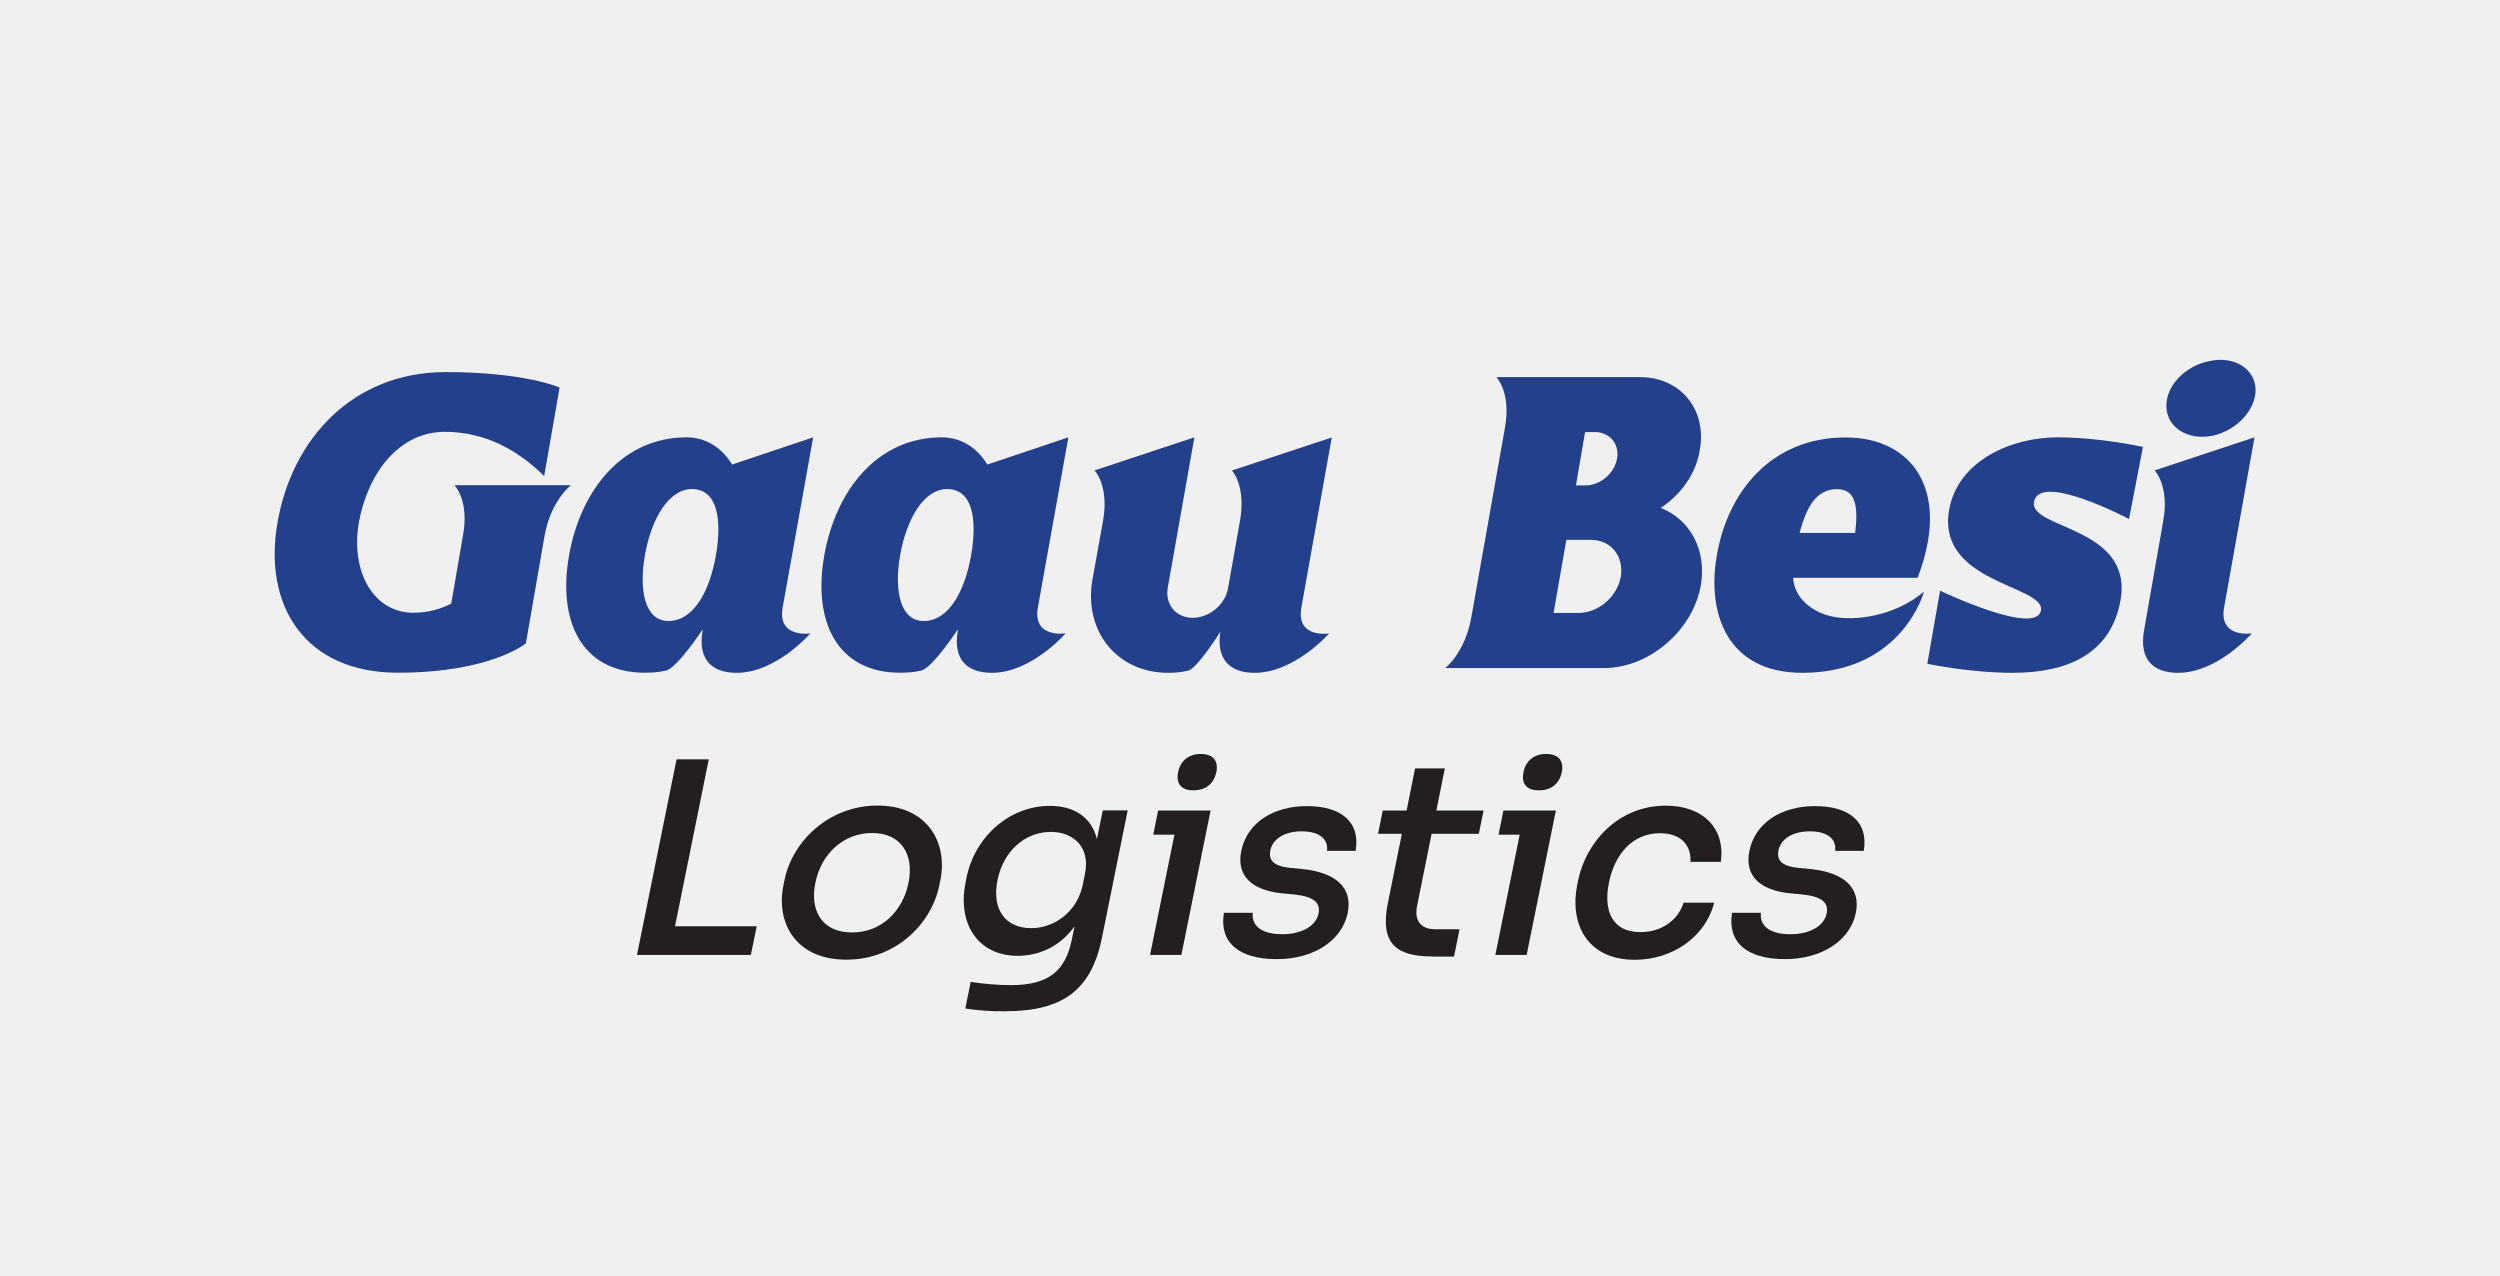
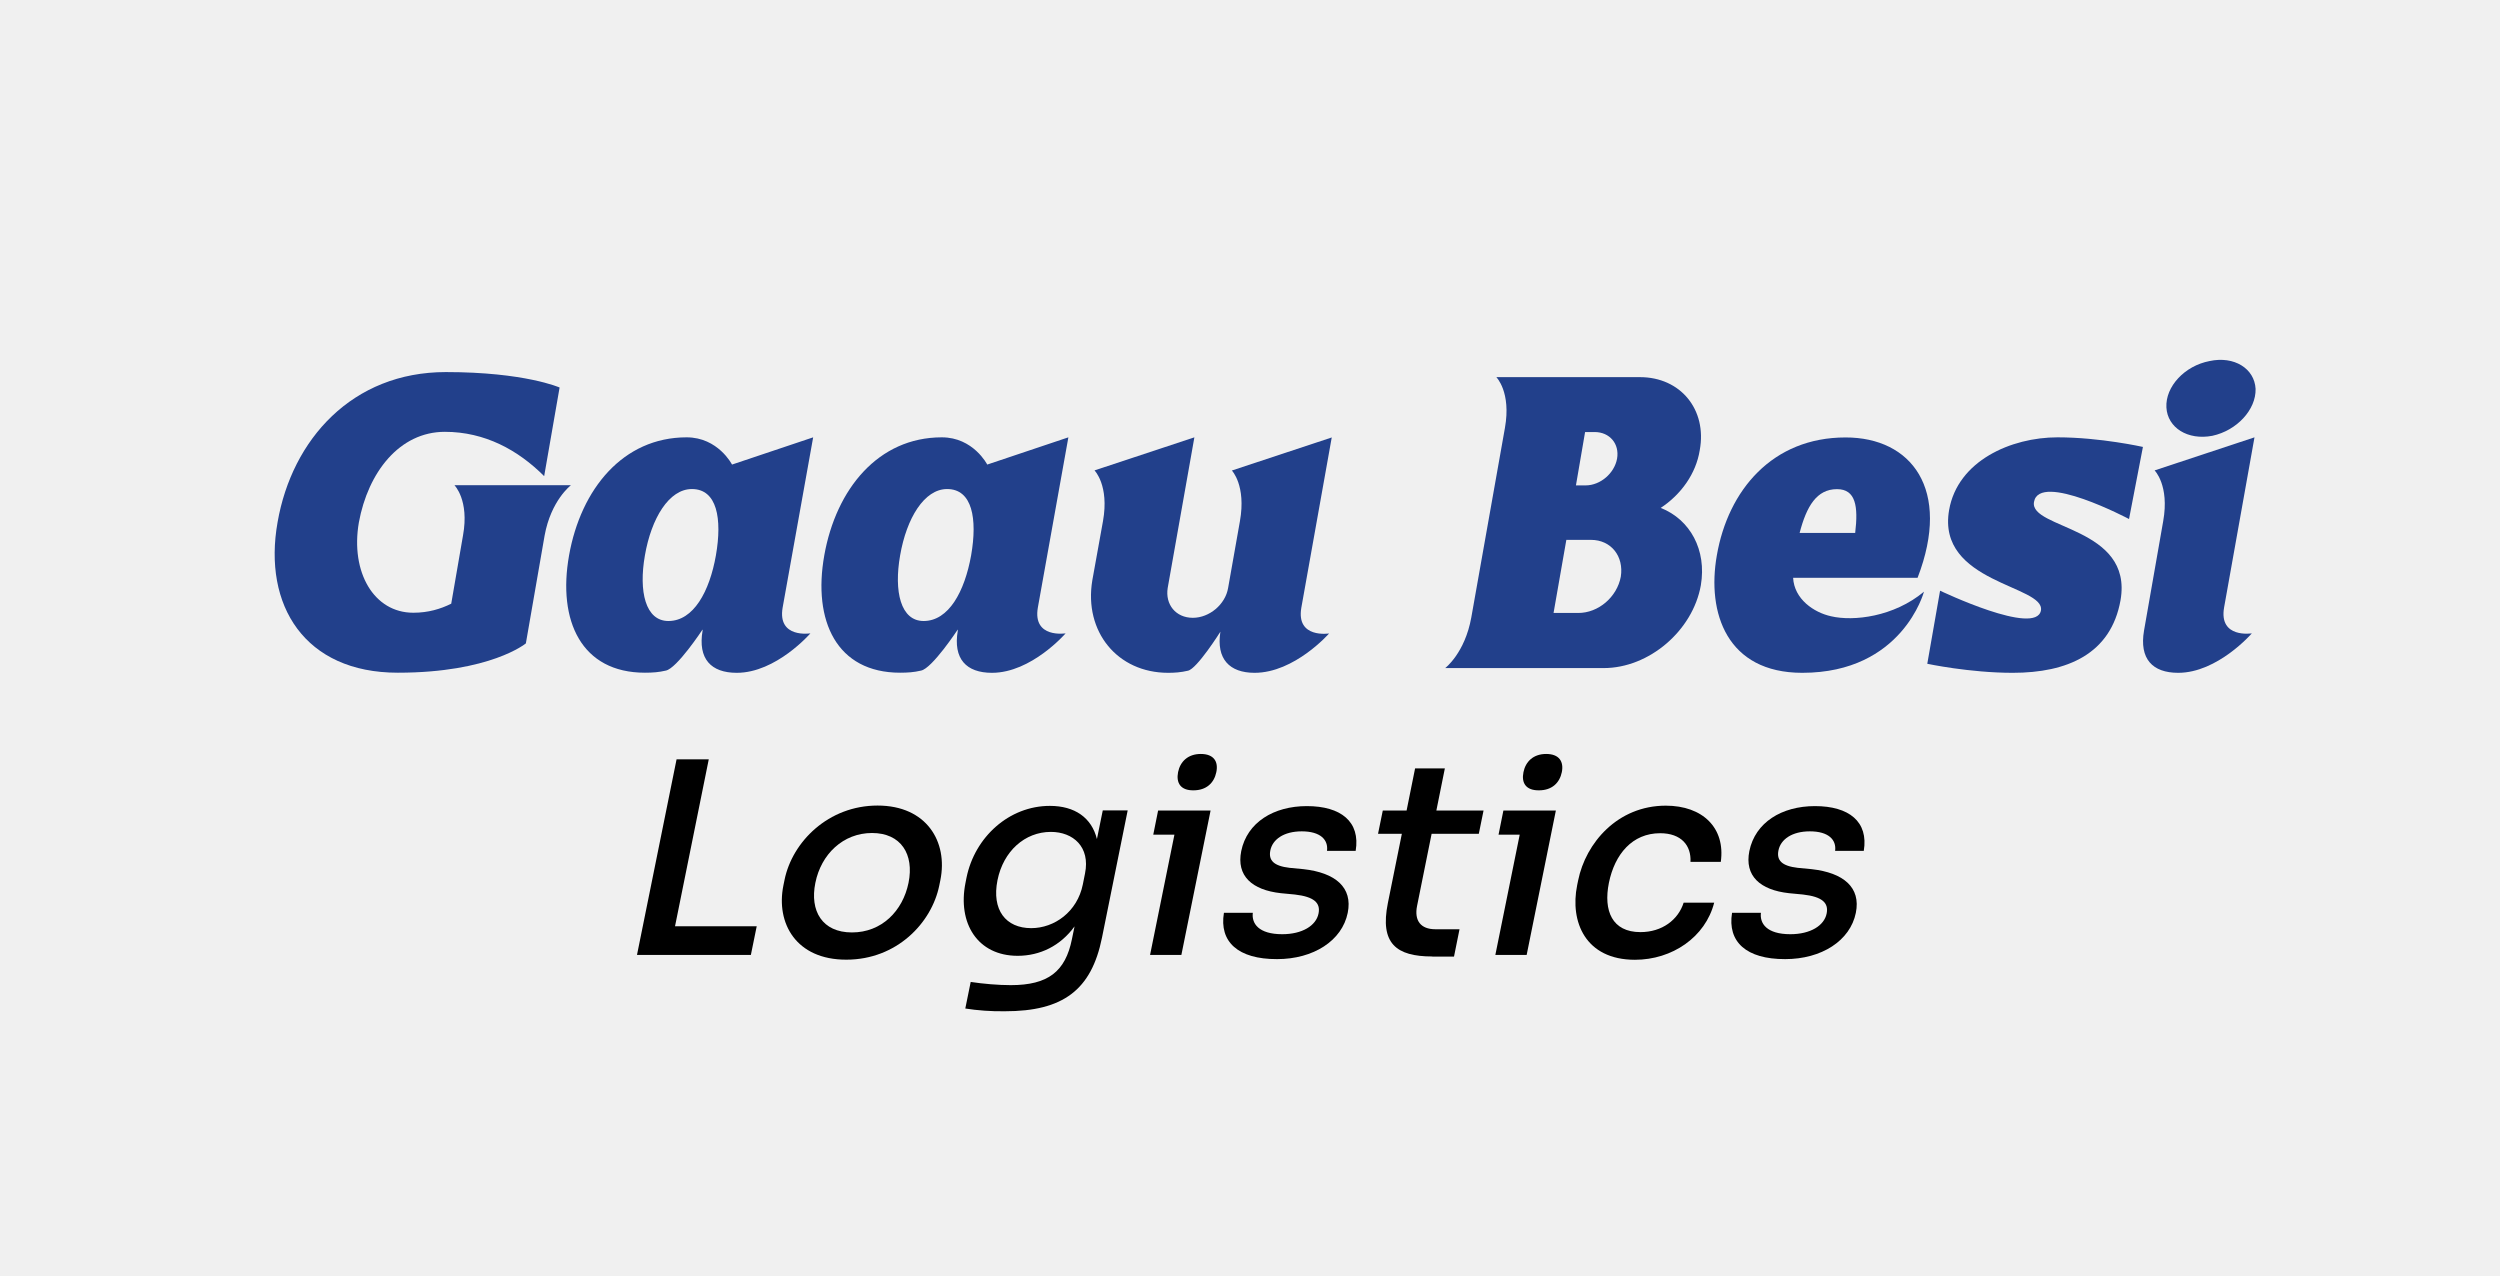
<svg xmlns="http://www.w3.org/2000/svg" version="1.1" id="Layer_1" x="0px" y="0px" viewBox="0 0 226.77 115.71" style="enable-background:new 0 0 226.77 115.71;" xml:space="preserve">
  <style type="text/css">
	.st0{display:none;fill:#FFFFFF;stroke:#231F20;stroke-miterlimit:10;}
	.st1{fill:#22408B;}
- 	.st2{fill:#231F20;}
+ 	.st2{fill:#000000;}
	.st3{fill:#D91F29;}
	.st4{fill:#FFFFFF;}
+ 	.st5{fill:#FFFFFF;stroke:#000000;stroke-width:0.5;stroke-miterlimit:10;}
</style>
  <g>
-     <path class="st1" d="M51.77,44.03c0,0-1.79,1.36-2.37,4.55l-1.7,9.78c0,0-3.2,2.66-11.62,2.66c-8.43,0-12.25-6.1-10.9-13.66   c1.31-7.51,6.78-13.61,15.26-13.61c7.17,0,10.32,1.4,10.32,1.4l-1.4,8.04c-2.37-2.37-5.38-4.02-9.01-4.02   c-4.12,0-6.97,3.68-7.8,8.23c-0.77,4.5,1.36,8.18,4.94,8.18c1.36,0,2.47-0.34,3.44-0.82l1.07-6.2c0.58-3.2-0.78-4.55-0.78-4.55   H51.77z" />
-     <path class="st1" d="M70.99,55.12c-0.48,2.81,2.52,2.33,2.52,2.33s-3.1,3.58-6.68,3.58c-2.33,0-3.54-1.26-3.1-3.83v-0.1   c0,0-2.33,3.54-3.34,3.73c-0.63,0.15-1.21,0.19-1.89,0.19c-5.76,0-7.94-4.7-6.88-10.65c1.07-6.01,4.89-10.7,10.66-10.7   c2.86,0,4.12,2.47,4.12,2.47l7.36-2.47L70.99,55.12z M64.94,50.37c0.58-3.34,0.1-6.01-2.18-6.01c-2.08,0-3.68,2.66-4.26,6.01   c-0.58,3.29,0.05,5.96,2.13,5.96C62.9,56.33,64.36,53.67,64.94,50.37z" />
-     <path class="st1" d="M94.14,55.12c-0.48,2.81,2.52,2.33,2.52,2.33s-3.1,3.58-6.68,3.58c-2.33,0-3.54-1.26-3.1-3.83v-0.1   c0,0-2.33,3.54-3.34,3.73c-0.63,0.15-1.21,0.19-1.89,0.19c-5.76,0-7.94-4.7-6.88-10.65c1.07-6.01,4.89-10.7,10.66-10.7   c2.86,0,4.12,2.47,4.12,2.47l7.36-2.47L94.14,55.12z M88.09,50.37c0.58-3.34,0.1-6.01-2.18-6.01c-2.08,0-3.68,2.66-4.26,6.01   c-0.58,3.29,0.05,5.96,2.13,5.96C86.05,56.33,87.5,53.67,88.09,50.37z" />
-     <path class="st1" d="M113.8,61.03c-2.28,0-3.49-1.26-3.1-3.73c0,0-2.13,3.39-2.95,3.54c-0.63,0.15-1.21,0.19-1.79,0.19   c-4.6,0-7.65-3.73-6.88-8.38l0.97-5.38c0.58-3.25-0.77-4.6-0.77-4.6l9.06-3l-2.42,13.66c-0.24,1.5,0.73,2.71,2.28,2.71   c1.5,0,2.95-1.21,3.2-2.71l1.07-6.05c0.58-3.25-0.73-4.6-0.73-4.6l9.06-3l-2.76,15.45c-0.48,2.81,2.52,2.33,2.52,2.33   S117.43,61.03,113.8,61.03z" />
-     <path class="st1" d="M154.28,53.09c-0.73,4.12-4.7,7.51-8.81,7.51h-14.38c0,0,1.79-1.36,2.37-4.6l3.05-17.19   c0.58-3.25-0.78-4.6-0.78-4.6h13.03c3.68,0,6.1,2.95,5.42,6.63c-0.34,2.13-1.7,4.02-3.54,5.23   C153.32,47.13,154.82,49.89,154.28,53.09z M147.02,52.31c0.29-1.84-0.87-3.34-2.71-3.34h-2.23l-1.16,6.63h2.23   C144.99,55.61,146.68,54.15,147.02,52.31z M142.95,44.03h0.87c1.36,0,2.62-1.11,2.86-2.42c0.24-1.36-0.68-2.42-2.03-2.42h-0.87   L142.95,44.03z" />
-     <path class="st1" d="M173.94,52.41h-11.29c0.1,1.94,1.89,3.15,3.44,3.49c2.03,0.48,5.71,0.05,8.43-2.23c0,0-1.94,7.36-11.04,7.36   c-6.83,0-8.67-5.42-7.75-10.65c1.02-5.91,5.04-10.7,11.67-10.7C173.36,39.67,177.04,44.37,173.94,52.41z M163.24,48.34h5.04   c0.29-2.42,0.05-3.97-1.65-3.97C164.79,44.37,163.87,45.92,163.24,48.34z" />
-     <path class="st1" d="M194.38,40.54l-1.26,6.54c0,0-8.14-4.31-8.62-1.55c-0.44,2.47,9.01,2.23,7.85,8.91   c-0.87,4.89-4.84,6.59-9.78,6.59c-3.92,0-7.75-0.82-7.75-0.82l1.16-6.63c0,0,8.72,4.17,9.15,1.79c0.39-2.28-9.49-2.47-8.33-9.11   c0.78-4.46,5.62-6.59,9.83-6.59C190.51,39.67,194.38,40.54,194.38,40.54z" />
-     <path class="st1" d="M204.26,57.45c0,0-3.1,3.58-6.68,3.58c-2.33,0-3.54-1.26-3.1-3.83l1.74-9.93c0.58-3.25-0.78-4.6-0.78-4.6   l9.06-3l-2.76,15.45C201.26,57.93,204.26,57.45,204.26,57.45z M196.51,36.96c-0.1-1.89,1.65-3.78,3.92-4.21   c2.23-0.48,4.07,0.68,4.17,2.52c0.05,1.89-1.7,3.78-3.92,4.26C198.45,39.96,196.61,38.8,196.51,36.96z" />
+     <path fill="#22408B" d="M51.77,44.03c0,0-1.79,1.36-2.37,4.55l-1.7,9.78c0,0-3.2,2.66-11.62,2.66c-8.43,0-12.25-6.1-10.9-13.66   c1.31-7.51,6.78-13.61,15.26-13.61c7.17,0,10.32,1.4,10.32,1.4l-1.4,8.04c-2.37-2.37-5.38-4.02-9.01-4.02   c-4.12,0-6.97,3.68-7.8,8.23c-0.77,4.5,1.36,8.18,4.94,8.18c1.36,0,2.47-0.34,3.44-0.82l1.07-6.2c0.58-3.2-0.78-4.55-0.78-4.55   H51.77z" />
+     <path fill="#22408B" d="M70.99,55.12c-0.48,2.81,2.52,2.33,2.52,2.33s-3.1,3.58-6.68,3.58c-2.33,0-3.54-1.26-3.1-3.83v-0.1   c0,0-2.33,3.54-3.34,3.73c-0.63,0.15-1.21,0.19-1.89,0.19c-5.76,0-7.94-4.7-6.88-10.65c1.07-6.01,4.89-10.7,10.66-10.7   c2.86,0,4.12,2.47,4.12,2.47l7.36-2.47L70.99,55.12z M64.94,50.37c0.58-3.34,0.1-6.01-2.18-6.01c-2.08,0-3.68,2.66-4.26,6.01   c-0.58,3.29,0.05,5.96,2.13,5.96C62.9,56.33,64.36,53.67,64.94,50.37z" />
+     <path fill="#22408B" d="M94.14,55.12c-0.48,2.81,2.52,2.33,2.52,2.33s-3.1,3.58-6.68,3.58c-2.33,0-3.54-1.26-3.1-3.83v-0.1   c0,0-2.33,3.54-3.34,3.73c-0.63,0.15-1.21,0.19-1.89,0.19c-5.76,0-7.94-4.7-6.88-10.65c1.07-6.01,4.89-10.7,10.66-10.7   c2.86,0,4.12,2.47,4.12,2.47l7.36-2.47L94.14,55.12z M88.09,50.37c0.58-3.34,0.1-6.01-2.18-6.01c-2.08,0-3.68,2.66-4.26,6.01   c-0.58,3.29,0.05,5.96,2.13,5.96C86.05,56.33,87.5,53.67,88.09,50.37z" />
+     <path fill="#22408B" d="M113.8,61.03c-2.28,0-3.49-1.26-3.1-3.73c0,0-2.13,3.39-2.95,3.54c-0.63,0.15-1.21,0.19-1.79,0.19   c-4.6,0-7.65-3.73-6.88-8.38l0.97-5.38c0.58-3.25-0.77-4.6-0.77-4.6l9.06-3l-2.42,13.66c-0.24,1.5,0.73,2.71,2.28,2.71   c1.5,0,2.95-1.21,3.2-2.71l1.07-6.05c0.58-3.25-0.73-4.6-0.73-4.6l9.06-3l-2.76,15.45c-0.48,2.81,2.52,2.33,2.52,2.33   S117.43,61.03,113.8,61.03z" />
+     <path fill="#22408B" d="M154.28,53.09c-0.73,4.12-4.7,7.51-8.81,7.51h-14.38c0,0,1.79-1.36,2.37-4.6l3.05-17.19   c0.58-3.25-0.78-4.6-0.78-4.6h13.03c3.68,0,6.1,2.95,5.42,6.63c-0.34,2.13-1.7,4.02-3.54,5.23   C153.32,47.13,154.82,49.89,154.28,53.09z M147.02,52.31c0.29-1.84-0.87-3.34-2.71-3.34h-2.23l-1.16,6.63h2.23   C144.99,55.61,146.68,54.15,147.02,52.31z M142.95,44.03h0.87c1.36,0,2.62-1.11,2.86-2.42c0.24-1.36-0.68-2.42-2.03-2.42h-0.87   L142.95,44.03z" />
+     <path fill="#22408B" d="M173.94,52.41h-11.29c0.1,1.94,1.89,3.15,3.44,3.49c2.03,0.48,5.71,0.05,8.43-2.23c0,0-1.94,7.36-11.04,7.36   c-6.83,0-8.67-5.42-7.75-10.65c1.02-5.91,5.04-10.7,11.67-10.7C173.36,39.67,177.04,44.37,173.94,52.41z M163.24,48.34h5.04   c0.29-2.42,0.05-3.97-1.65-3.97C164.79,44.37,163.87,45.92,163.24,48.34z" />
+     <path fill="#22408B" d="M194.38,40.54l-1.26,6.54c0,0-8.14-4.31-8.62-1.55c-0.44,2.47,9.01,2.23,7.85,8.91   c-0.87,4.89-4.84,6.59-9.78,6.59c-3.92,0-7.75-0.82-7.75-0.82l1.16-6.63c0,0,8.72,4.17,9.15,1.79c0.39-2.28-9.49-2.47-8.33-9.11   c0.78-4.46,5.62-6.59,9.83-6.59C190.51,39.67,194.38,40.54,194.38,40.54z" />
+     <path fill="#22408B" d="M204.26,57.45c0,0-3.1,3.58-6.68,3.58c-2.33,0-3.54-1.26-3.1-3.83l1.74-9.93c0.58-3.25-0.78-4.6-0.78-4.6   l9.06-3l-2.76,15.45C201.26,57.93,204.26,57.45,204.26,57.45z M196.51,36.96c-0.1-1.89,1.65-3.78,3.92-4.21   c2.23-0.48,4.07,0.68,4.17,2.52c0.05,1.89-1.7,3.78-3.92,4.26C198.45,39.96,196.61,38.8,196.51,36.96z" />
  </g>
  <g>
-     <path class="st2" d="M57.78,86.62l3.59-17.74h2.92l-3.06,15.14h7.41l-0.53,2.6H57.78z" />
-     <path class="st2" d="M71.06,80.32l0.1-0.49c0.7-3.48,3.99-6.76,8.44-6.76c4.45,0,6.4,3.28,5.7,6.76l-0.1,0.49   c-0.69,3.4-3.86,6.73-8.43,6.73C72.2,87.06,70.37,83.73,71.06,80.32z M82.41,80.08c0.53-2.6-0.69-4.52-3.31-4.52   s-4.62,1.92-5.14,4.52c-0.52,2.55,0.62,4.5,3.32,4.5S81.89,82.63,82.41,80.08z" />
-     <path class="st2" d="M87.56,91.48l0.49-2.41c1.13,0.17,2.49,0.29,3.63,0.29c3.4,0,4.96-1.24,5.55-4.16l0.24-1.17   c-1.28,1.77-3.14,2.67-5.16,2.67c-3.64,0-5.47-2.96-4.73-6.63l0.09-0.46c0.75-3.69,3.87-6.51,7.56-6.51c2.26,0,3.79,1.07,4.27,3.01   l0.53-2.6h2.26l-2.33,11.54c-0.96,4.76-3.54,6.68-8.81,6.68C89.91,91.75,88.62,91.65,87.56,91.48z M98.22,80.23l0.2-1   c0.49-2.41-1.08-3.77-3.1-3.77c-2.36,0-4.31,1.75-4.84,4.38c-0.54,2.7,0.75,4.35,3.06,4.35C95.64,84.19,97.72,82.71,98.22,80.23z" />
-     <path class="st2" d="M104.32,86.62l2.21-10.91h-1.92l0.44-2.19h4.76l-2.65,13.1H104.32z M106.86,70.04   c0.19-0.95,0.89-1.65,2.06-1.65c1.19,0,1.61,0.7,1.41,1.65c-0.2,0.97-0.89,1.65-2.08,1.65C107.09,71.7,106.67,71.02,106.86,70.04z" />
-     <path class="st2" d="M111.02,82.8h2.62c-0.12,0.97,0.53,1.94,2.67,1.94c1.82,0,3.07-0.78,3.29-1.87c0.2-0.97-0.4-1.53-2.15-1.73   l-1.26-0.12c-2.64-0.29-4.05-1.58-3.6-3.82c0.53-2.6,2.94-4.08,5.95-4.08c3.09,0,4.87,1.41,4.43,4.06h-2.6   c0.13-1-0.59-1.77-2.29-1.77c-1.63,0-2.65,0.73-2.85,1.73c-0.18,0.9,0.3,1.41,1.75,1.58l1.26,0.12c2.88,0.32,4.48,1.65,4.01,3.96   c-0.51,2.53-3.11,4.2-6.41,4.2C112.3,87.01,110.58,85.43,111.02,82.8z" />
-     <path class="st2" d="M129.92,86.76c-3.26,0-4.77-1.17-4.03-4.84l1.27-6.29H125l0.43-2.11h2.16l0.77-3.82h2.7l-0.77,3.82h4.28   l-0.43,2.11h-4.28l-1.32,6.54c-0.27,1.34,0.33,2.12,1.66,2.12h2.19l-0.5,2.48H129.92z" />
-     <path class="st2" d="M135.64,86.62l2.21-10.91h-1.92l0.44-2.19h4.76l-2.65,13.1H135.64z M138.19,70.04   c0.19-0.95,0.89-1.65,2.06-1.65c1.19,0,1.61,0.7,1.42,1.65c-0.2,0.97-0.89,1.65-2.08,1.65C138.41,71.7,137.99,71.02,138.19,70.04z" />
-     <path class="st2" d="M143.06,80.3l0.09-0.44c0.69-3.4,3.58-6.78,7.95-6.78c3.35,0,5.42,2.02,4.99,5.1h-2.75   c0.08-1.48-0.83-2.6-2.75-2.6c-2.53,0-4.12,1.9-4.65,4.5c-0.51,2.53,0.29,4.47,2.86,4.47c1.97,0,3.43-1.12,3.92-2.67h2.77   c-0.8,3.13-3.81,5.18-7.19,5.18C143.81,87.06,142.39,83.61,143.06,80.3z" />
-     <path class="st2" d="M157.11,82.8h2.62c-0.12,0.97,0.53,1.94,2.67,1.94c1.82,0,3.07-0.78,3.29-1.87c0.2-0.97-0.39-1.53-2.15-1.73   l-1.26-0.12c-2.64-0.29-4.05-1.58-3.6-3.82c0.53-2.6,2.94-4.08,5.95-4.08c3.09,0,4.87,1.41,4.43,4.06h-2.6   c0.13-1-0.59-1.77-2.29-1.77c-1.63,0-2.65,0.73-2.85,1.73c-0.18,0.9,0.3,1.41,1.75,1.58l1.26,0.12c2.88,0.32,4.48,1.65,4.01,3.96   c-0.51,2.53-3.11,4.2-6.41,4.2C158.4,87.01,156.68,85.43,157.11,82.8z" />
+     <path fill="#000000" d="M57.78,86.62l3.59-17.74h2.92l-3.06,15.14h7.41l-0.53,2.6H57.78z" />
+     <path fill="#000000" d="M71.06,80.32l0.1-0.49c0.7-3.48,3.99-6.76,8.44-6.76c4.45,0,6.4,3.28,5.7,6.76l-0.1,0.49   c-0.69,3.4-3.86,6.73-8.43,6.73C72.2,87.06,70.37,83.73,71.06,80.32z M82.41,80.08c0.53-2.6-0.69-4.52-3.31-4.52   s-4.62,1.92-5.14,4.52c-0.52,2.55,0.62,4.5,3.32,4.5S81.89,82.63,82.41,80.08z" />
+     <path fill="#000000" d="M87.56,91.48l0.49-2.41c1.13,0.17,2.49,0.29,3.63,0.29c3.4,0,4.96-1.24,5.55-4.16l0.24-1.17   c-1.28,1.77-3.14,2.67-5.16,2.67c-3.64,0-5.47-2.96-4.73-6.63l0.09-0.46c0.75-3.69,3.87-6.51,7.56-6.51c2.26,0,3.79,1.07,4.27,3.01   l0.53-2.6h2.26l-2.33,11.54c-0.96,4.76-3.54,6.68-8.81,6.68C89.91,91.75,88.62,91.65,87.56,91.48z M98.22,80.23l0.2-1   c0.49-2.41-1.08-3.77-3.1-3.77c-2.36,0-4.31,1.75-4.84,4.38c-0.54,2.7,0.75,4.35,3.06,4.35C95.64,84.19,97.72,82.71,98.22,80.23z" />
+     <path fill="#000000" d="M104.32,86.62l2.21-10.91h-1.92l0.44-2.19h4.76l-2.65,13.1H104.32z M106.86,70.04   c0.19-0.95,0.89-1.65,2.06-1.65c1.19,0,1.61,0.7,1.41,1.65c-0.2,0.97-0.89,1.65-2.08,1.65C107.09,71.7,106.67,71.02,106.86,70.04z" />
+     <path fill="#000000" d="M111.02,82.8h2.62c-0.12,0.97,0.53,1.94,2.67,1.94c1.82,0,3.07-0.78,3.29-1.87c0.2-0.97-0.4-1.53-2.15-1.73   l-1.26-0.12c-2.64-0.29-4.05-1.58-3.6-3.82c0.53-2.6,2.94-4.08,5.95-4.08c3.09,0,4.87,1.41,4.43,4.06h-2.6   c0.13-1-0.59-1.77-2.29-1.77c-1.63,0-2.65,0.73-2.85,1.73c-0.18,0.9,0.3,1.41,1.75,1.58l1.26,0.12c2.88,0.32,4.48,1.65,4.01,3.96   c-0.51,2.53-3.11,4.2-6.41,4.2C112.3,87.01,110.58,85.43,111.02,82.8z" />
+     <path fill="#000000" d="M129.92,86.76c-3.26,0-4.77-1.17-4.03-4.84l1.27-6.29H125l0.43-2.11h2.16l0.77-3.82h2.7l-0.77,3.82h4.28   l-0.43,2.11h-4.28l-1.32,6.54c-0.27,1.34,0.33,2.12,1.66,2.12h2.19l-0.5,2.48H129.92z" />
+     <path fill="#000000" d="M135.64,86.62l2.21-10.91h-1.92l0.44-2.19h4.76l-2.65,13.1H135.64z M138.19,70.04   c0.19-0.95,0.89-1.65,2.06-1.65c1.19,0,1.61,0.7,1.42,1.65c-0.2,0.97-0.89,1.65-2.08,1.65C138.41,71.7,137.99,71.02,138.19,70.04z" />
+     <path fill="#000000" d="M143.06,80.3l0.09-0.44c0.69-3.4,3.58-6.78,7.95-6.78c3.35,0,5.42,2.02,4.99,5.1h-2.75   c0.08-1.48-0.83-2.6-2.75-2.6c-2.53,0-4.12,1.9-4.65,4.5c-0.51,2.53,0.29,4.47,2.86,4.47c1.97,0,3.43-1.12,3.92-2.67h2.77   c-0.8,3.13-3.81,5.18-7.19,5.18C143.81,87.06,142.39,83.61,143.06,80.3z" />
+     <path fill="#000000" d="M157.11,82.8h2.62c-0.12,0.97,0.53,1.94,2.67,1.94c1.82,0,3.07-0.78,3.29-1.87c0.2-0.97-0.39-1.53-2.15-1.73   l-1.26-0.12c-2.64-0.29-4.05-1.58-3.6-3.82c0.53-2.6,2.94-4.08,5.95-4.08c3.09,0,4.87,1.41,4.43,4.06h-2.6   c0.13-1-0.59-1.77-2.29-1.77c-1.63,0-2.65,0.73-2.85,1.73c-0.18,0.9,0.3,1.41,1.75,1.58l1.26,0.12c2.88,0.32,4.48,1.65,4.01,3.96   c-0.51,2.53-3.11,4.2-6.41,4.2C158.4,87.01,156.68,85.43,157.11,82.8z" />
  </g>
</svg>
